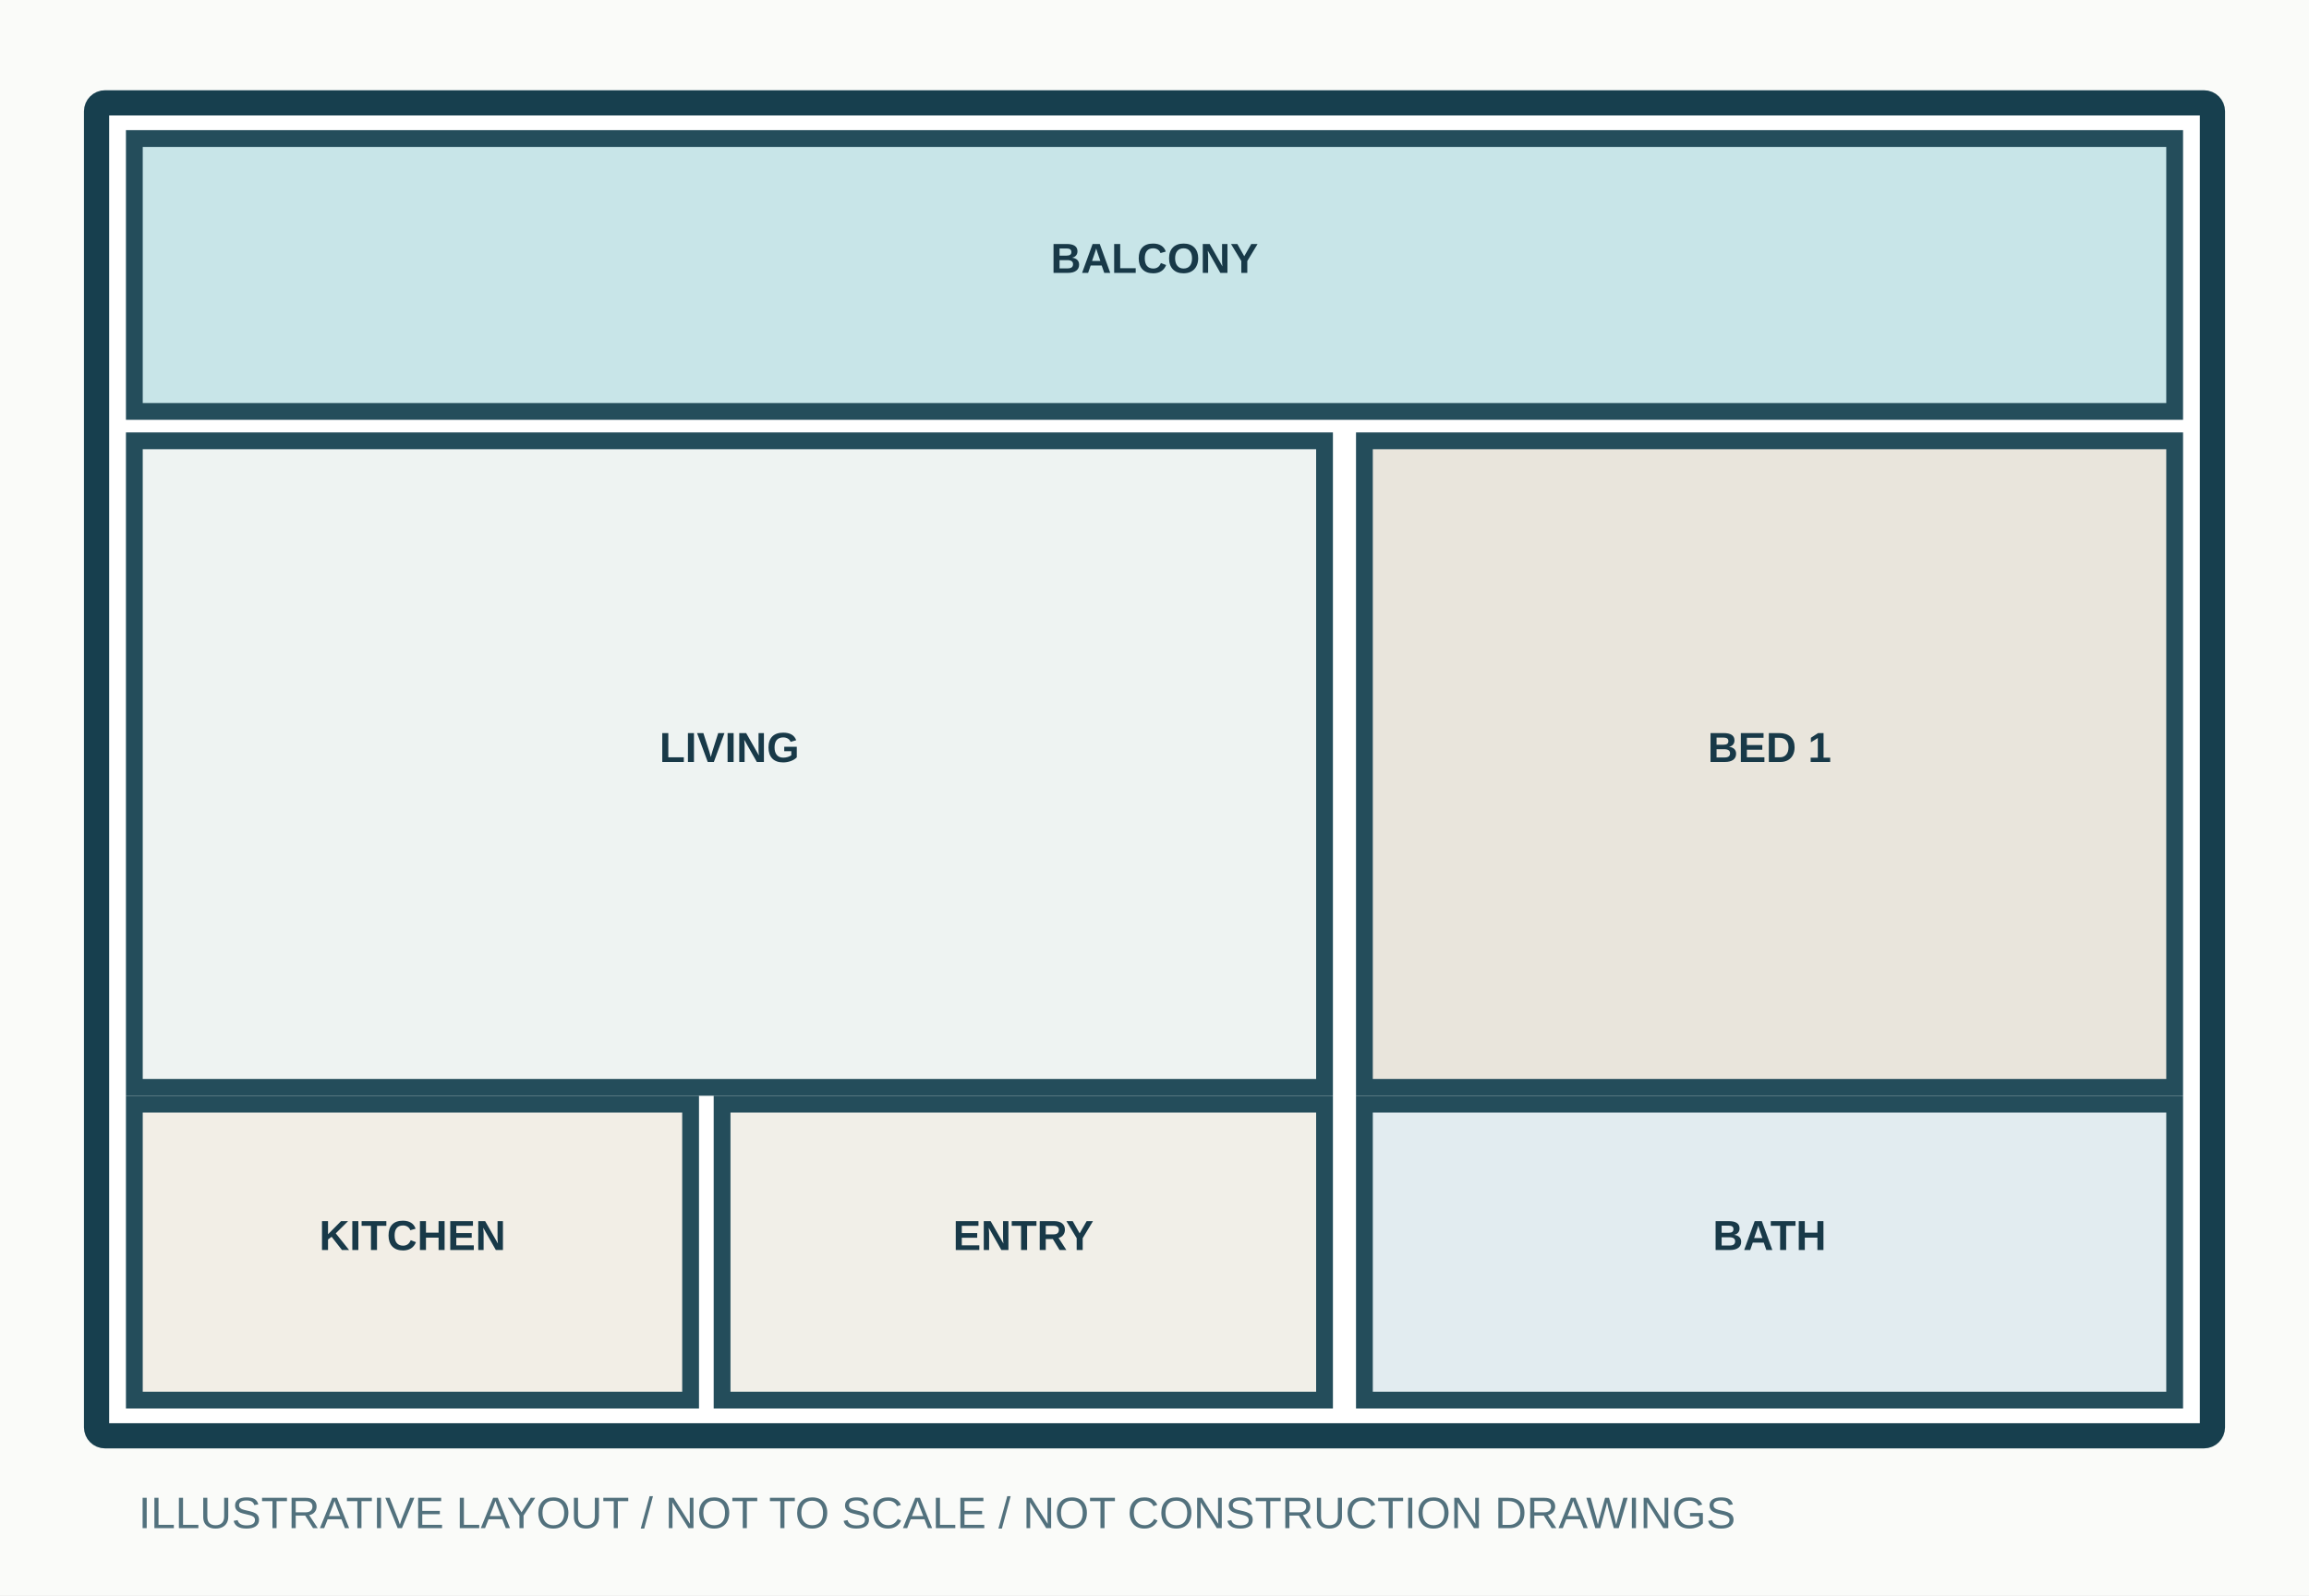
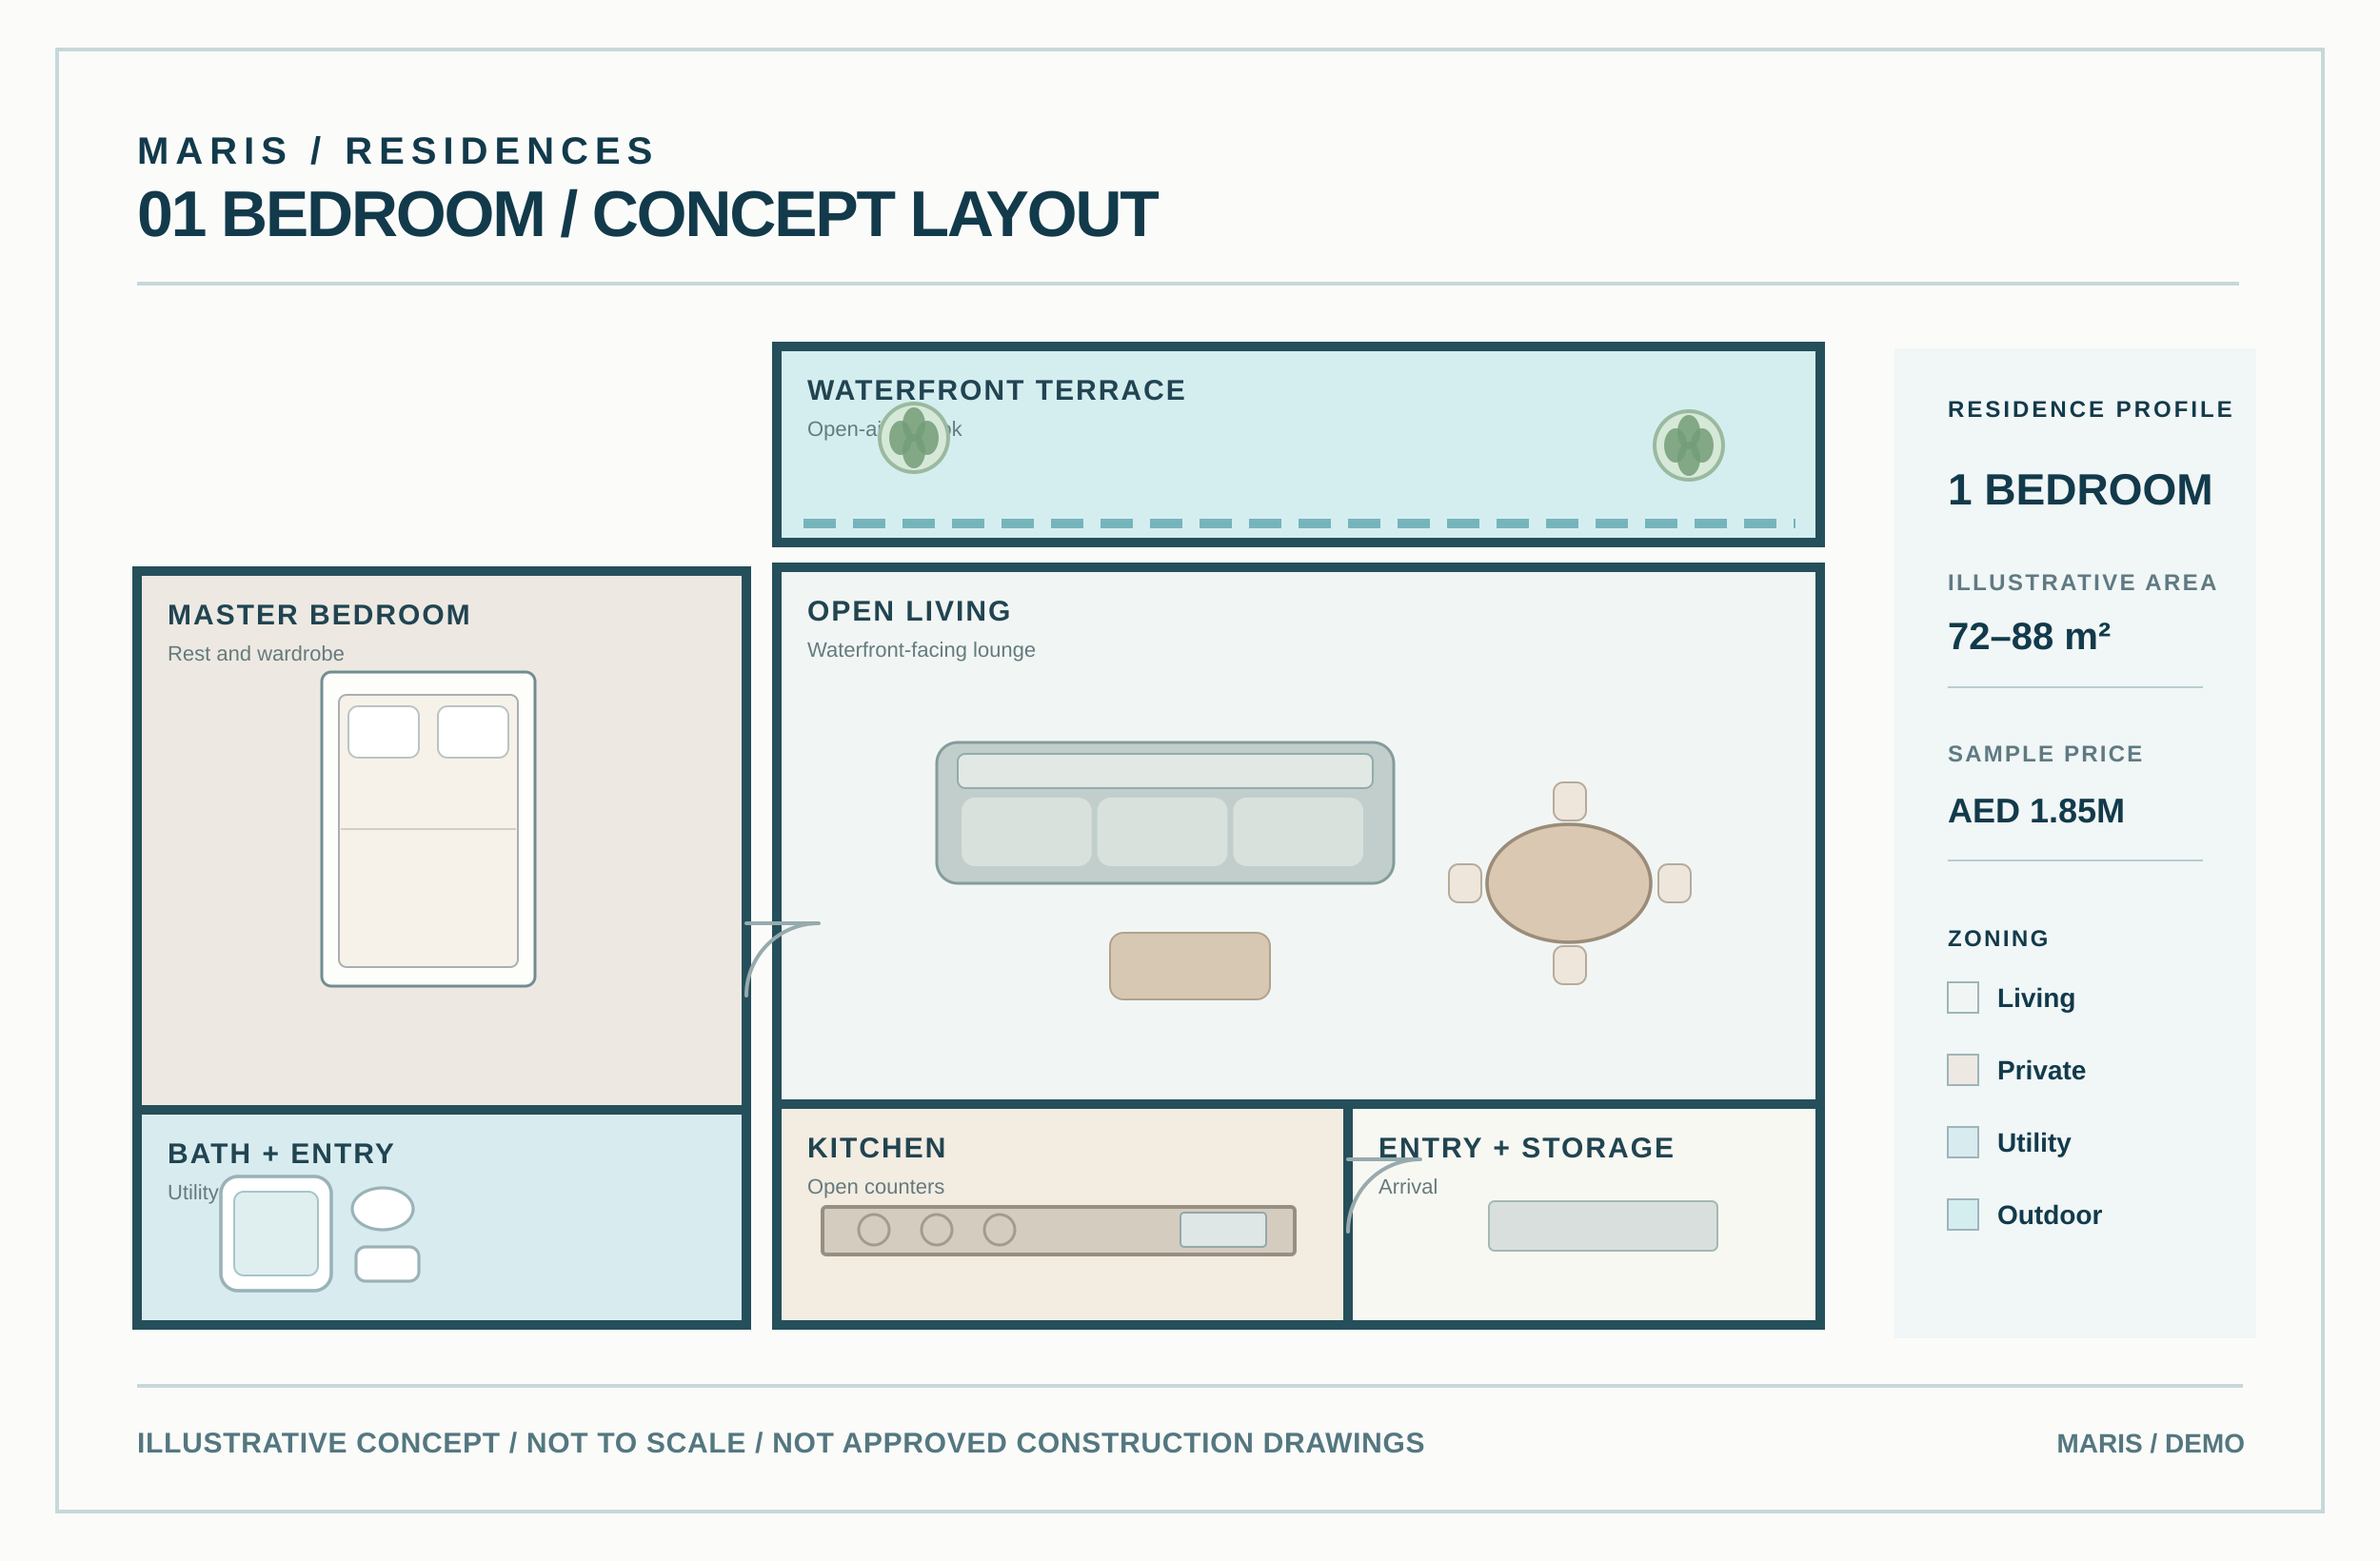
- <svg xmlns="http://www.w3.org/2000/svg" width="1100" height="760" viewBox="0 0 1100 760" role="img">
-   <rect width="1100" height="760" fill="#fafbf9" />
-   <rect x="46" y="49" width="1008" height="635" rx="4" fill="#fff" stroke="#173f4e" stroke-width="12" />
-   <rect x="64" y="66" width="972" height="130" fill="#c8e5e8" stroke="#244d5b" stroke-width="8" />
-   <text x="550.0" y="130.0" fill="#183948" font-family="Arial,sans-serif" font-size="20" font-weight="700" text-anchor="middle">BALCONY</text>
-   <rect x="64" y="210" width="567" height="308" fill="#eef3f2" stroke="#244d5b" stroke-width="8" />
-   <text x="347.5" y="363.0" fill="#183948" font-family="Arial,sans-serif" font-size="20" font-weight="700" text-anchor="middle">LIVING</text>
-   <rect x="64" y="526" width="265" height="141" fill="#f2eee6" stroke="#244d5b" stroke-width="8" />
-   <text x="196.5" y="595.5" fill="#183948" font-family="Arial,sans-serif" font-size="20" font-weight="700" text-anchor="middle">KITCHEN</text>
-   <rect x="344" y="526" width="287" height="141" fill="#f1efe8" stroke="#244d5b" stroke-width="8" />
-   <text x="487.5" y="595.5" fill="#183948" font-family="Arial,sans-serif" font-size="20" font-weight="700" text-anchor="middle">ENTRY</text>
-   <rect x="650" y="210" width="386" height="308" fill="#e9e5dc" stroke="#244d5b" stroke-width="8" />
-   <text x="843.0" y="363.0" fill="#183948" font-family="Arial,sans-serif" font-size="20" font-weight="700" text-anchor="middle">BED 1</text>
-   <rect x="650" y="526" width="386" height="141" fill="#e2ecf0" stroke="#244d5b" stroke-width="8" />
-   <text x="843.0" y="595.5" fill="#183948" font-family="Arial,sans-serif" font-size="20" font-weight="700" text-anchor="middle">BATH</text>
-   <text x="66" y="728" font-size="21" font-family="Arial,sans-serif" fill="#52717d">ILLUSTRATIVE LAYOUT / NOT TO SCALE / NOT CONSTRUCTION DRAWINGS</text>
+ <svg xmlns="http://www.w3.org/2000/svg" viewBox="0 0 1250 820" width="1250" height="820" role="img" aria-labelledby="title desc">
+   <rect x="0" y="0" width="1250" height="820" rx="0" fill="#fbfcfa" stroke="none" stroke-width="0" />
+   <rect x="30" y="26" width="1190" height="768" rx="0" fill="none" stroke="#c6d8da" stroke-width="2" />
+   <text x="72" y="86" text-anchor="start" fill="#123a4b" font-family="Arial,Helvetica,sans-serif" font-size="20" font-weight="800" letter-spacing="3.5">MARIS / RESIDENCES</text>
+   <text x="72" y="124" text-anchor="start" fill="#123a4b" font-family="Arial,Helvetica,sans-serif" font-size="34" font-weight="800" letter-spacing="-1.1">01 BEDROOM / CONCEPT LAYOUT</text>
+   <line x1="72" y1="149" x2="1176" y2="149" stroke="#c7d8da" stroke-width="2" />
+   <rect x="995" y="183" width="190" height="520" rx="0" fill="#f1f6f6" stroke="none" stroke-width="0" />
+   <text x="1023" y="219" text-anchor="start" fill="#123a4b" font-family="Arial,Helvetica,sans-serif" font-size="12" font-weight="700" letter-spacing="1.5">RESIDENCE PROFILE</text>
+   <text x="1023" y="265" text-anchor="start" fill="#123a4b" font-family="Arial,Helvetica,sans-serif" font-size="23" font-weight="800" letter-spacing="">1 BEDROOM</text>
+   <text x="1023" y="310" text-anchor="start" fill="#5f7a82" font-family="Arial,Helvetica,sans-serif" font-size="12" font-weight="700" letter-spacing="1.2">ILLUSTRATIVE AREA</text>
+   <text x="1023" y="341" text-anchor="start" fill="#123a4b" font-family="Arial,Helvetica,sans-serif" font-size="20" font-weight="700" letter-spacing="">72–88 m²</text>
+   <line x1="1023" y1="361" x2="1157" y2="361" stroke="#b8cdd0" stroke-width="1" />
+   <text x="1023" y="400" text-anchor="start" fill="#5f7a82" font-family="Arial,Helvetica,sans-serif" font-size="12" font-weight="700" letter-spacing="1.1">SAMPLE PRICE</text>
+   <text x="1023" y="432" text-anchor="start" fill="#123a4b" font-family="Arial,Helvetica,sans-serif" font-size="18" font-weight="800" letter-spacing="">AED 1.85M</text>
+   <line x1="1023" y1="452" x2="1157" y2="452" stroke="#b8cdd0" stroke-width="1" />
+   <text x="1023" y="497" text-anchor="start" fill="#123a4b" font-family="Arial,Helvetica,sans-serif" font-size="12" font-weight="700" letter-spacing="1.2">ZONING</text>
+   <rect x="1023" y="516" width="16" height="16" rx="0" fill="#f1f6f4" stroke="#9eb5b9" stroke-width="1" />
+   <text x="1049" y="529" text-anchor="start" fill="#123a4b" font-family="Arial,Helvetica,sans-serif" font-size="14" font-weight="600" letter-spacing="">Living</text>
+   <rect x="1023" y="554" width="16" height="16" rx="0" fill="#ede9e2" stroke="#9eb5b9" stroke-width="1" />
+   <text x="1049" y="567" text-anchor="start" fill="#123a4b" font-family="Arial,Helvetica,sans-serif" font-size="14" font-weight="600" letter-spacing="">Private</text>
+   <rect x="1023" y="592" width="16" height="16" rx="0" fill="#d8ecf0" stroke="#9eb5b9" stroke-width="1" />
+   <text x="1049" y="605" text-anchor="start" fill="#123a4b" font-family="Arial,Helvetica,sans-serif" font-size="14" font-weight="600" letter-spacing="">Utility</text>
+   <rect x="1023" y="630" width="16" height="16" rx="0" fill="#d4eef0" stroke="#9eb5b9" stroke-width="1" />
+   <text x="1049" y="643" text-anchor="start" fill="#123a4b" font-family="Arial,Helvetica,sans-serif" font-size="14" font-weight="600" letter-spacing="">Outdoor</text>
+   <line x1="72" y1="728" x2="1178" y2="728" stroke="#c7d8da" stroke-width="2" />
+   <text x="72" y="763" text-anchor="start" fill="#547780" font-family="Arial,Helvetica,sans-serif" font-size="15" font-weight="700" letter-spacing=".35">ILLUSTRATIVE CONCEPT  /  NOT TO SCALE  /  NOT APPROVED CONSTRUCTION DRAWINGS</text>
+   <text x="1179" y="763" text-anchor="end" fill="#547780" font-family="Arial,Helvetica,sans-serif" font-size="14" font-weight="700" letter-spacing="">MARIS / DEMO</text>
+   <rect x="408" y="182" width="548" height="103" rx="0" fill="#d4eef0" stroke="#254f5b" stroke-width="5" />
+   <text x="424" y="210" text-anchor="start" fill="#214451" font-family="Arial,Helvetica,sans-serif" font-size="15" font-weight="800" letter-spacing="1">WATERFRONT TERRACE</text>
+   <text x="424" y="229" text-anchor="start" fill="#657a7d" font-family="Arial,Helvetica,sans-serif" font-size="11" font-weight="500" letter-spacing="">Open-air outlook</text>
+   <line x1="422" y1="275" x2="943" y2="275" stroke="#76b4bc" stroke-width="5" stroke-dasharray="17 9" />
+   <circle cx="480" cy="230" r="18" fill="#d6e9d8" stroke="#9ab99f" stroke-width="2" />
+   <ellipse cx="473" cy="230" rx="6" ry="9" fill="#739c78" opacity=".85" />
+   <ellipse cx="487" cy="230" rx="6" ry="9" fill="#739c78" opacity=".85" />
+   <ellipse cx="480" cy="223" rx="6" ry="9" fill="#739c78" opacity=".85" />
+   <ellipse cx="480" cy="237" rx="6" ry="9" fill="#739c78" opacity=".85" />
+   <circle cx="887" cy="234" r="18" fill="#d6e9d8" stroke="#9ab99f" stroke-width="2" />
+   <ellipse cx="880" cy="234" rx="6" ry="9" fill="#739c78" opacity=".85" />
+   <ellipse cx="894" cy="234" rx="6" ry="9" fill="#739c78" opacity=".85" />
+   <ellipse cx="887" cy="227" rx="6" ry="9" fill="#739c78" opacity=".85" />
+   <ellipse cx="887" cy="241" rx="6" ry="9" fill="#739c78" opacity=".85" />
+   <rect x="72" y="300" width="320" height="283" rx="0" fill="#ede9e2" stroke="#254f5b" stroke-width="5" />
+   <text x="88" y="328" text-anchor="start" fill="#214451" font-family="Arial,Helvetica,sans-serif" font-size="15" font-weight="800" letter-spacing="1">MASTER BEDROOM</text>
+   <text x="88" y="347" text-anchor="start" fill="#657a7d" font-family="Arial,Helvetica,sans-serif" font-size="11" font-weight="500" letter-spacing="">Rest and wardrobe</text>
+   <rect x="169" y="353" width="112" height="165" rx="5" fill="#fdfdfa" stroke="#718d92" stroke-width="1.5" />
+   <rect x="178" y="365" width="94" height="143" rx="4" fill="#f6f2ea" stroke="#a9afb0" stroke-width="1" />
+   <rect x="183" y="371" width="37.0" height="27" rx="5" fill="#fff" stroke="#bbc4c2" stroke-width="1" />
+   <rect x="230.0" y="371" width="37.0" height="27" rx="5" fill="#fff" stroke="#bbc4c2" stroke-width="1" />
+   <line x1="179" y1="435.5" x2="271" y2="435.5" stroke="#d6ccc0" stroke-width="1" />
+   <rect x="72" y="583" width="320" height="113" rx="0" fill="#d8ecf0" stroke="#254f5b" stroke-width="5" />
+   <text x="88" y="611" text-anchor="start" fill="#214451" font-family="Arial,Helvetica,sans-serif" font-size="15" font-weight="800" letter-spacing="1">BATH + ENTRY</text>
+   <text x="88" y="630" text-anchor="start" fill="#657a7d" font-family="Arial,Helvetica,sans-serif" font-size="11" font-weight="500" letter-spacing="">Utility zone</text>
+   <rect x="116" y="618" width="58" height="60" rx="9" fill="#fff" stroke="#9ab2b8" stroke-width="1.8" />
+   <rect x="123" y="626" width="44" height="44" rx="5" fill="#dfeff0" stroke="#a7c4c9" stroke-width="1" />
+   <ellipse cx="201" cy="635" rx="16" ry="11" fill="#fff" stroke="#9ab2b8" stroke-width="1.6" />
+   <rect x="187" y="655" width="33" height="18" rx="5" fill="#fff" stroke="#9ab2b8" stroke-width="1.6" />
+   <rect x="408" y="298" width="548" height="282" rx="0" fill="#f1f6f4" stroke="#254f5b" stroke-width="5" />
+   <text x="424" y="326" text-anchor="start" fill="#214451" font-family="Arial,Helvetica,sans-serif" font-size="15" font-weight="800" letter-spacing="1">OPEN LIVING</text>
+   <text x="424" y="345" text-anchor="start" fill="#657a7d" font-family="Arial,Helvetica,sans-serif" font-size="11" font-weight="500" letter-spacing="">Waterfront-facing lounge</text>
+   <rect x="492" y="390" width="240" height="74" rx="11" fill="#c1cecc" stroke="#839d9b" stroke-width="1.5" />
+   <rect x="503" y="396" width="218" height="18" rx="4" fill="#e2e8e4" stroke="#91adaa" stroke-width="1" />
+   <rect x="505.0" y="419" width="68.333" height="36" rx="7" fill="#d8e1db" stroke="none" stroke-width="0" />
+   <rect x="576.333" y="419" width="68.333" height="36" rx="7" fill="#d8e1db" stroke="none" stroke-width="0" />
+   <rect x="647.667" y="419" width="68.333" height="36" rx="7" fill="#d8e1db" stroke="none" stroke-width="0" />
+   <ellipse cx="824" cy="464" rx="43" ry="30.96" fill="#dac8b2" stroke="#9b8c79" stroke-width="1.8" />
+   <rect x="761" y="454" width="17" height="20" rx="5" fill="#eee6db" stroke="#b7aa9b" stroke-width="1" />
+   <rect x="871" y="454" width="17" height="20" rx="5" fill="#eee6db" stroke="#b7aa9b" stroke-width="1" />
+   <rect x="816" y="411" width="17" height="20" rx="5" fill="#eee6db" stroke="#b7aa9b" stroke-width="1" />
+   <rect x="816" y="497" width="17" height="20" rx="5" fill="#eee6db" stroke="#b7aa9b" stroke-width="1" />
+   <rect x="583" y="490" width="84" height="35" rx="7" fill="#d7c8b4" stroke="#b1a18e" stroke-width="1" />
+   <rect x="408" y="580" width="300" height="116" rx="0" fill="#f3ece1" stroke="#254f5b" stroke-width="5" />
+   <text x="424" y="608" text-anchor="start" fill="#214451" font-family="Arial,Helvetica,sans-serif" font-size="15" font-weight="800" letter-spacing="1">KITCHEN</text>
+   <text x="424" y="627" text-anchor="start" fill="#657a7d" font-family="Arial,Helvetica,sans-serif" font-size="11" font-weight="500" letter-spacing="">Open counters</text>
+   <rect x="432" y="634" width="248" height="25" rx="2" fill="#d5ccc0" stroke="#988f83" stroke-width="2" />
+   <circle cx="459" cy="646" r="8" fill="none" stroke="#a39b8e" stroke-width="1.5" />
+   <circle cx="492" cy="646" r="8" fill="none" stroke="#a39b8e" stroke-width="1.5" />
+   <circle cx="525" cy="646" r="8" fill="none" stroke="#a39b8e" stroke-width="1.5" />
+   <rect x="620" y="637" width="45" height="18" rx="2" fill="#dee7e6" stroke="#94a8a9" stroke-width="1" />
+   <rect x="708" y="580" width="248" height="116" rx="0" fill="#f8f8f3" stroke="#254f5b" stroke-width="5" />
+   <text x="724" y="608" text-anchor="start" fill="#214451" font-family="Arial,Helvetica,sans-serif" font-size="15" font-weight="800" letter-spacing="1">ENTRY + STORAGE</text>
+   <text x="724" y="627" text-anchor="start" fill="#657a7d" font-family="Arial,Helvetica,sans-serif" font-size="11" font-weight="500" letter-spacing="">Arrival</text>
+   <rect x="782" y="631" width="120" height="26" rx="3" fill="#d9dfdd" stroke="#a4b8b6" stroke-width="1" />
+   <path d="M392 485 L430 485 M392 523 A38 38 0 0 1 430 485" fill="none" stroke="#97aaad" stroke-width="2" stroke-linejoin="round" stroke-linecap="round" />
+   <path d="M708 609 L746 609 M708 647 A38 38 0 0 1 746 609" fill="none" stroke="#97aaad" stroke-width="2" stroke-linejoin="round" stroke-linecap="round" />
</svg>
